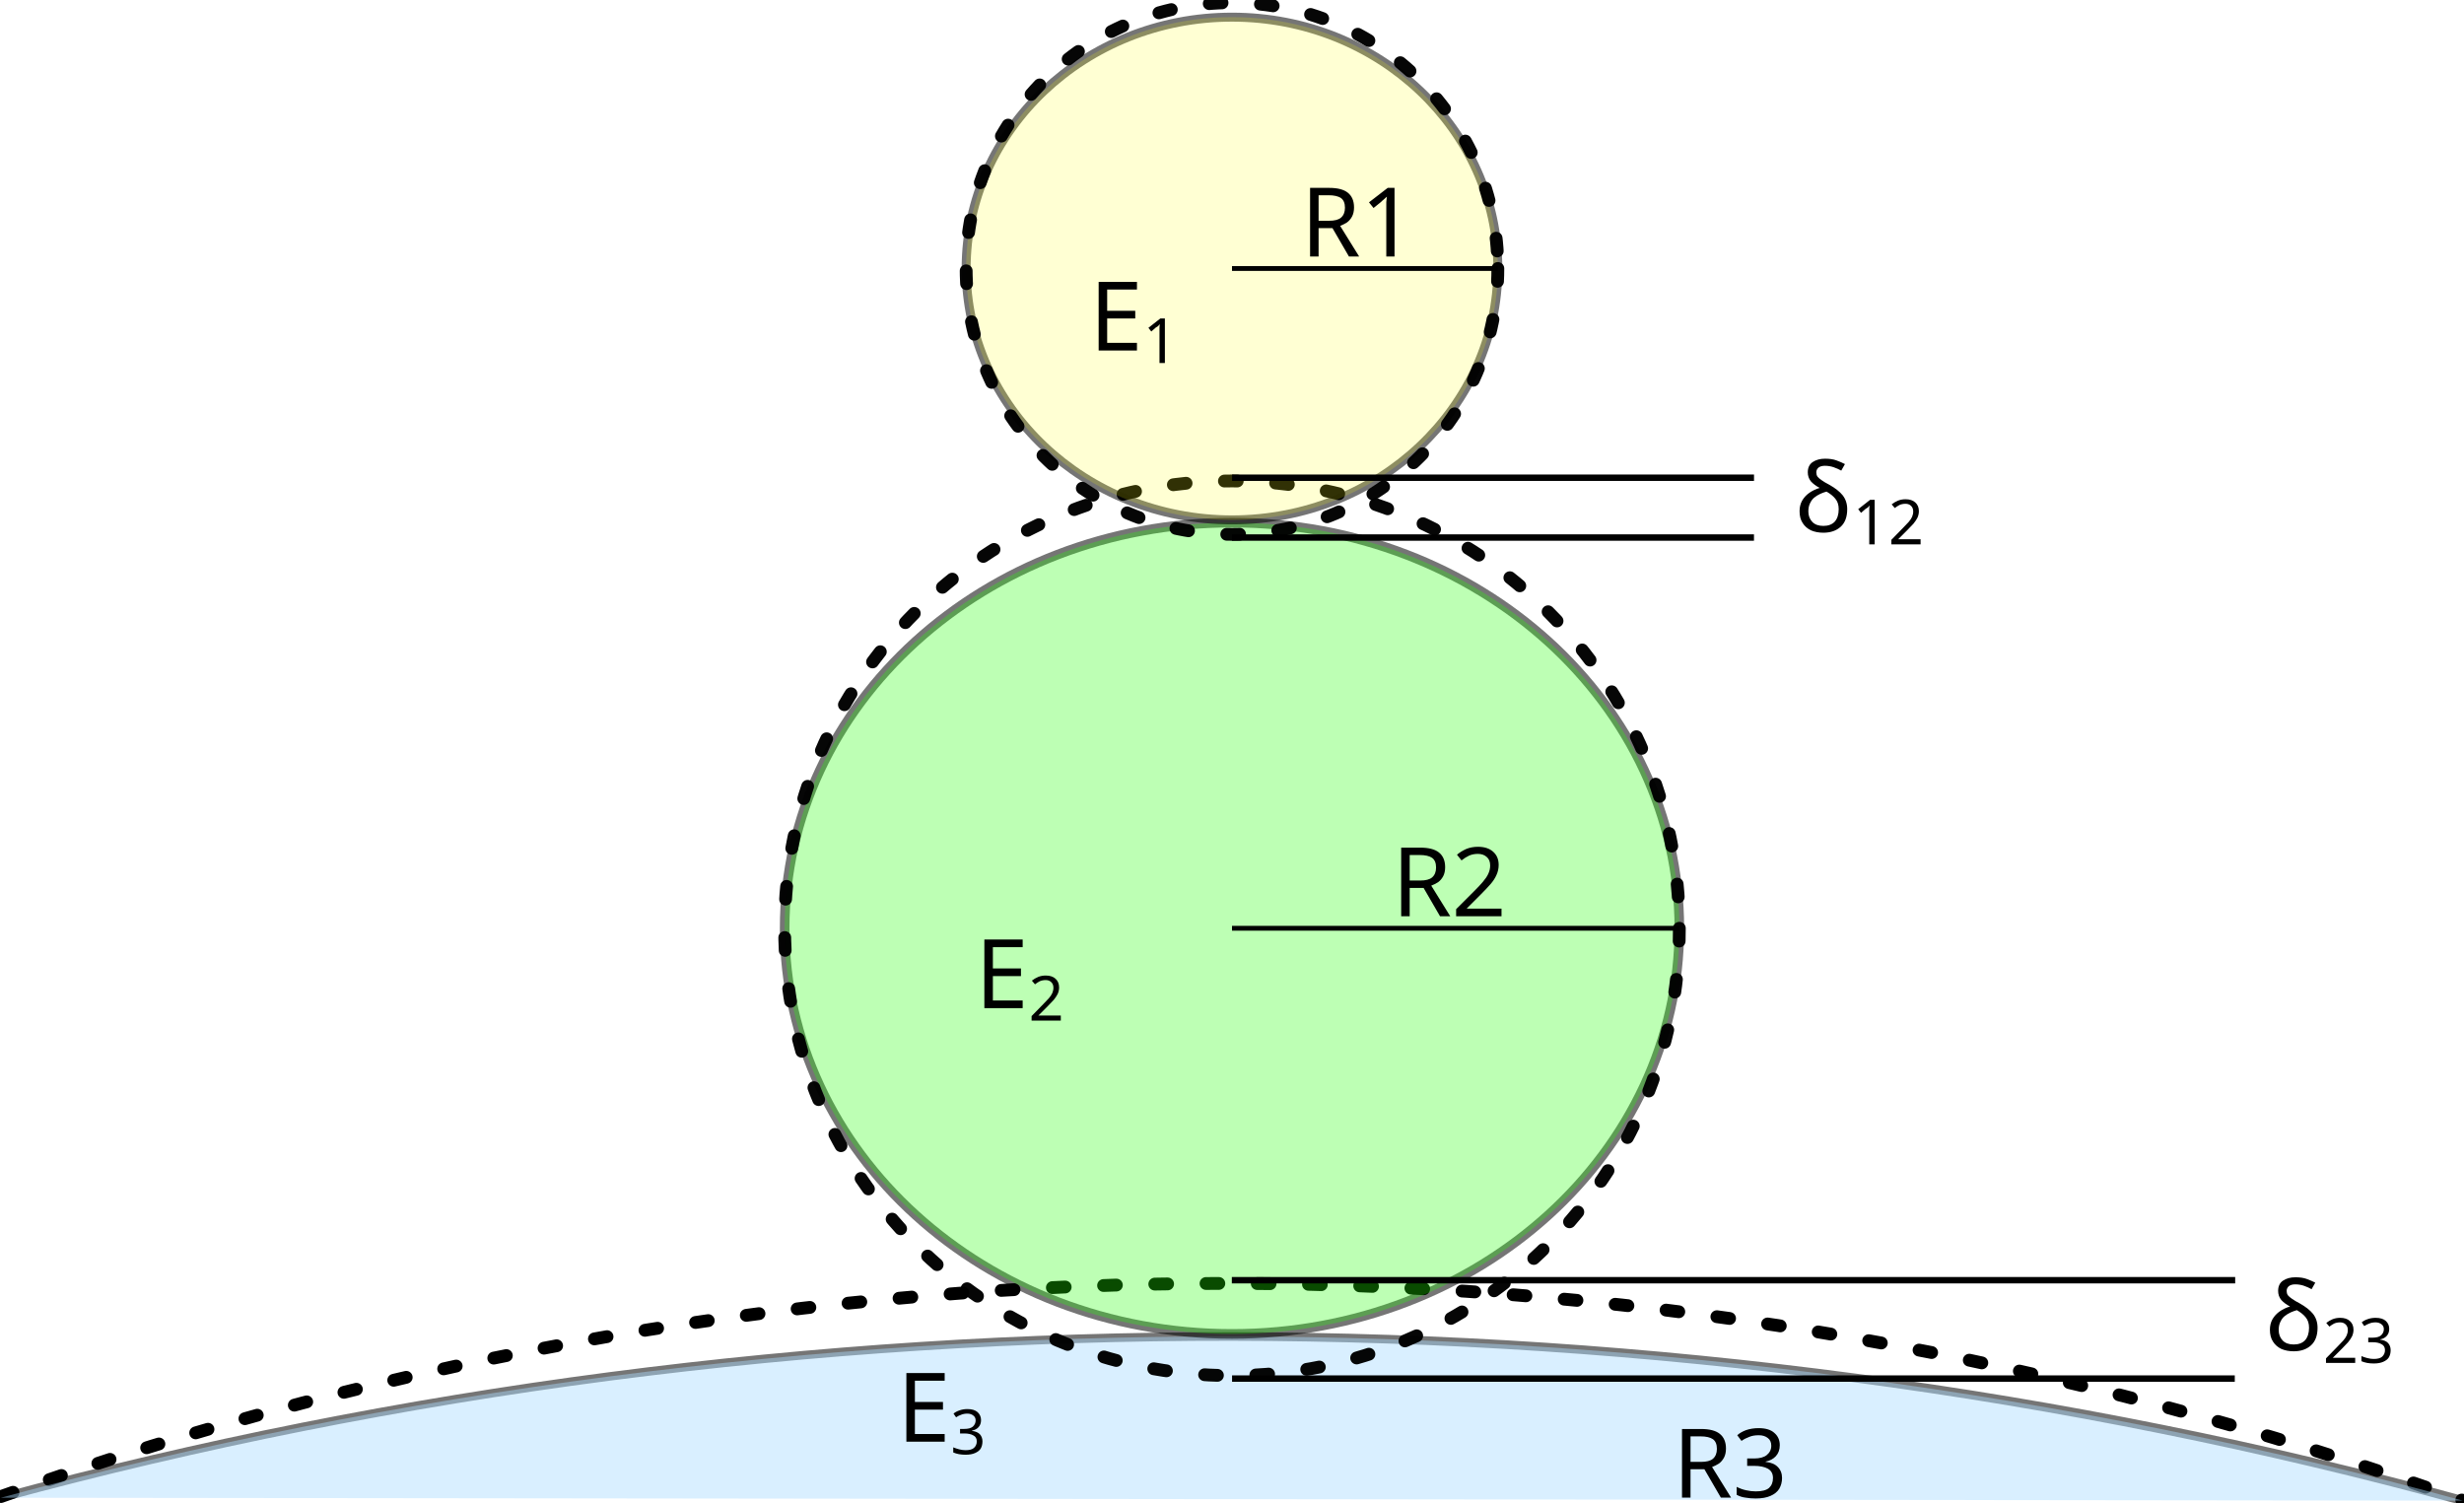
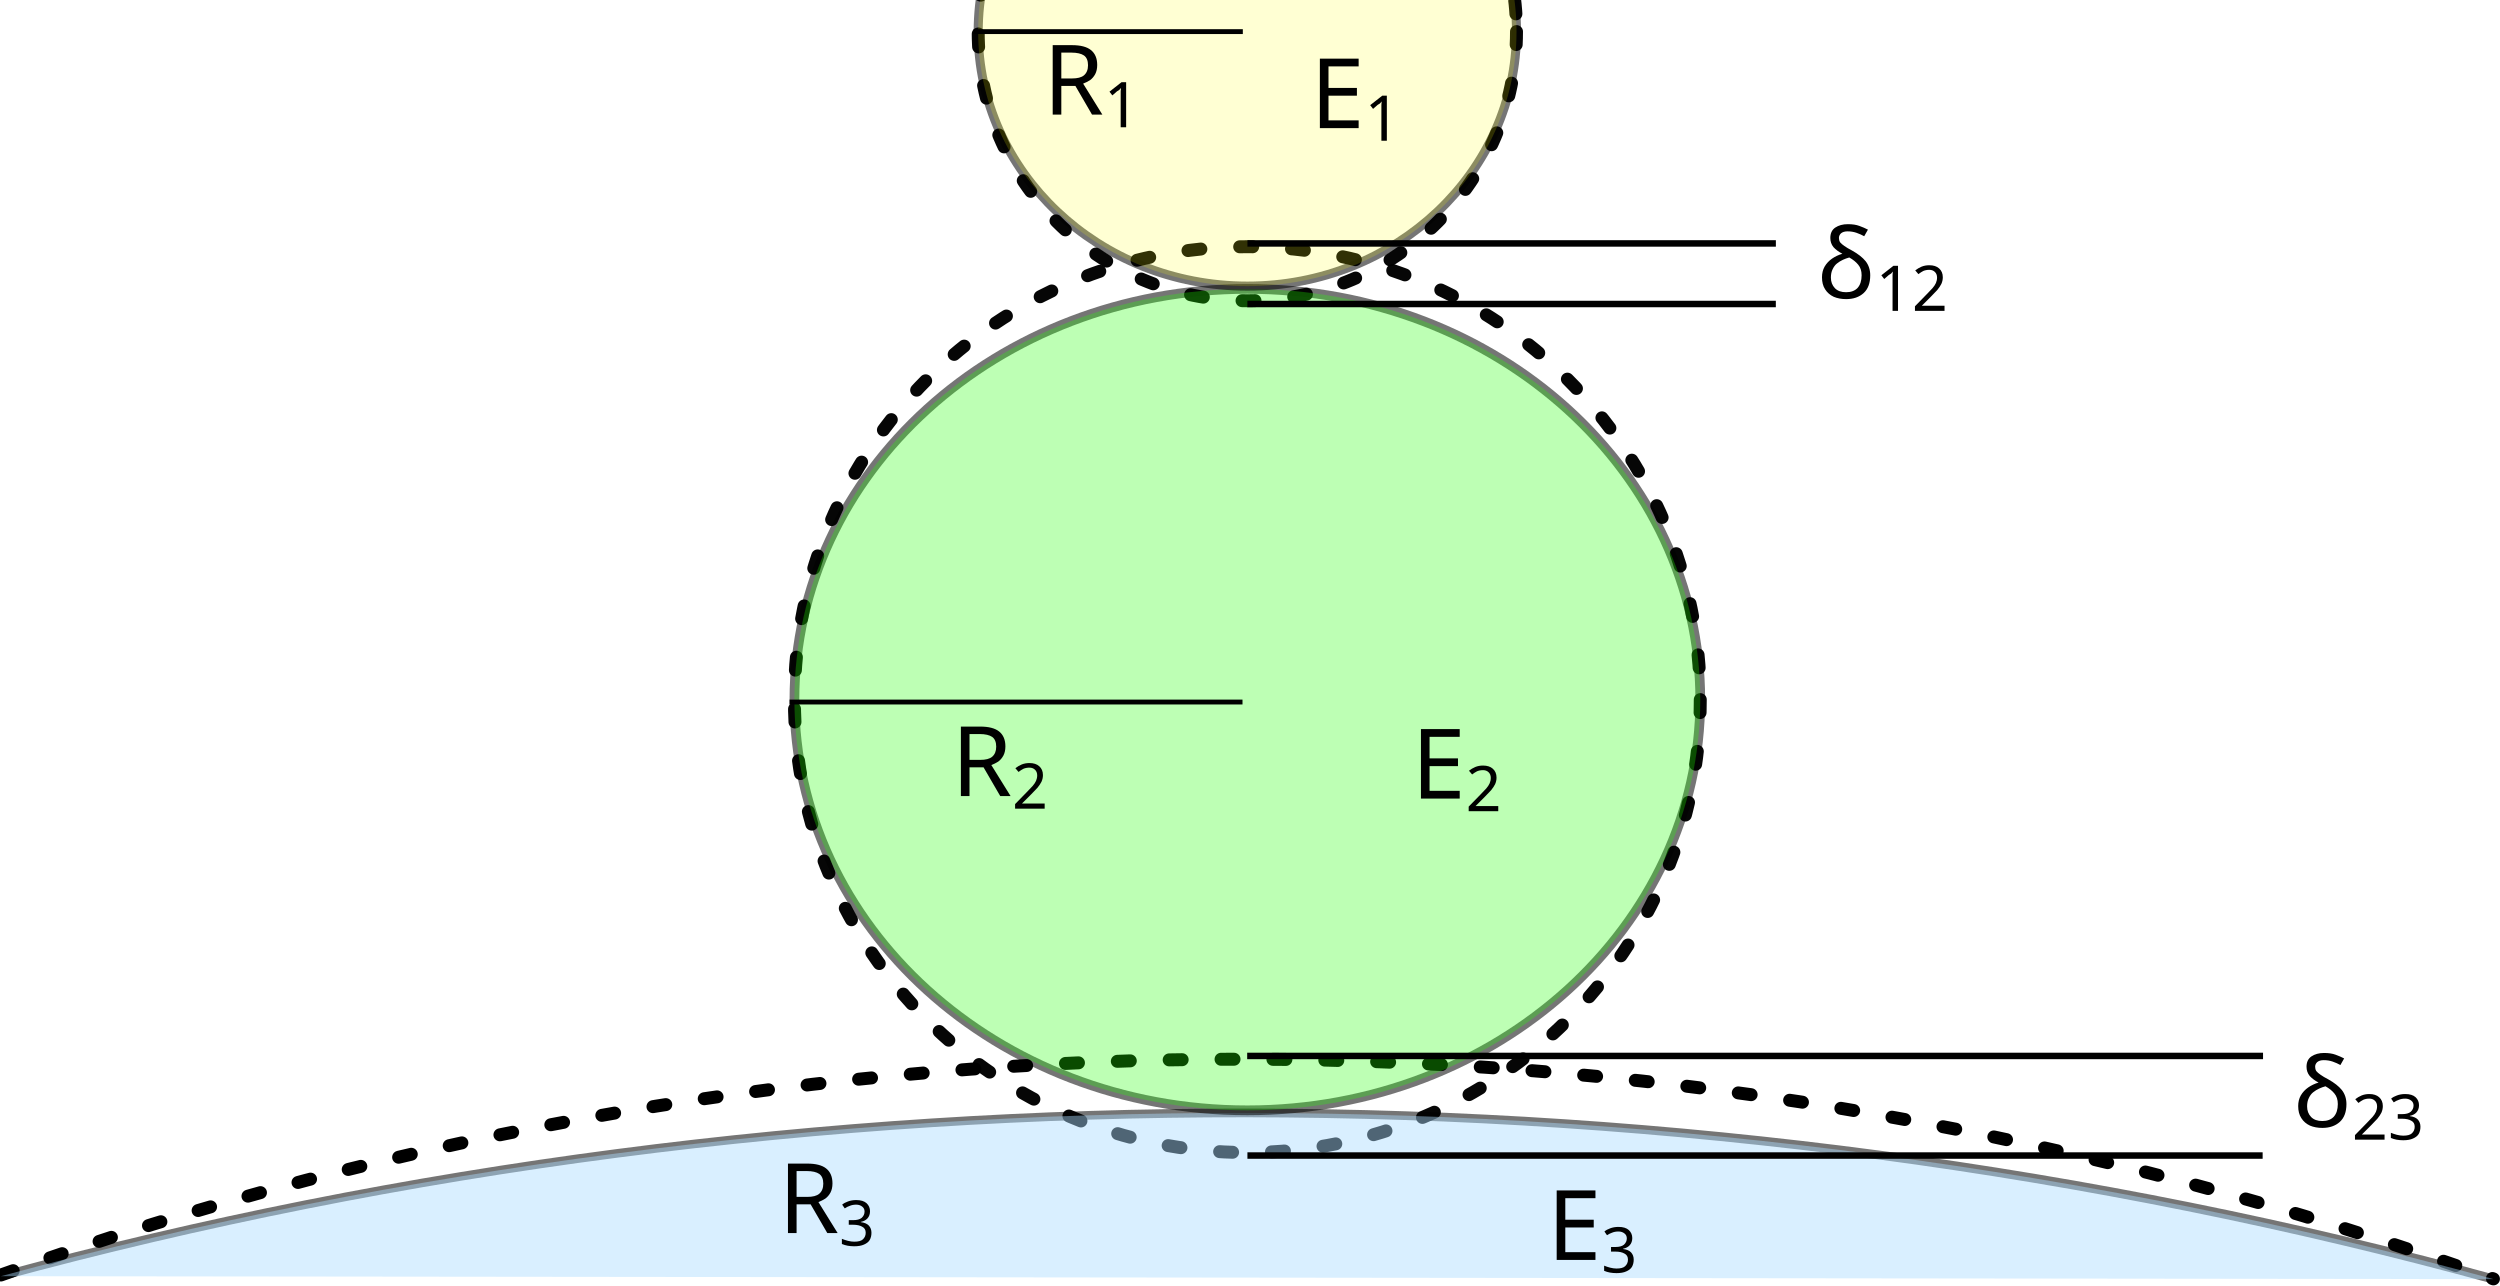
- <svg xmlns="http://www.w3.org/2000/svg" width="135.757mm" height="82.809mm" viewBox="0 0 135.757 82.809" version="1.1" id="svg8">
+ <svg xmlns="http://www.w3.org/2000/svg" width="136.045mm" height="69.948mm" viewBox="0 0 136.045 69.948" version="1.1" id="svg8">
  <defs id="defs2">
-     <marker orient="auto" refY="0.0" refX="0.0" id="marker1325" style="overflow:visible">
-       <path id="path1323" d="M 0.0,0.0 L 5.0,-5.0 L -12.5,0.0 L 5.0,5.0 L 0.0,0.0 z " style="fill-rule:evenodd;stroke:#000000;stroke-width:1pt;stroke-opacity:0.423;fill:#000000;fill-opacity:0.423" transform="scale(0.8) translate(12.5,0)" />
+     <marker orient="auto" refY="0" refX="0" id="marker1325" style="overflow:visible">
+       <path id="path1323" d="M 0,0 5,-5 -12.5,0 5,5 Z" style="fill:#000000;fill-opacity:0.423;fill-rule:evenodd;stroke:#000000;stroke-width:1pt;stroke-opacity:0.423" transform="matrix(0.8,0,0,0.8,10,0)" />
    </marker>
-     <marker orient="auto" refY="0.0" refX="0.0" id="marker1297" style="overflow:visible">
-       <path id="path1295" d="M 0.0,0.0 L 5.0,-5.0 L -12.5,0.0 L 5.0,5.0 L 0.0,0.0 z " style="fill-rule:evenodd;stroke:#000000;stroke-width:1pt;stroke-opacity:0.423;fill:#000000;fill-opacity:0.423" transform="scale(0.8) translate(12.5,0)" />
+     <marker orient="auto" refY="0" refX="0" id="marker1297" style="overflow:visible">
+       <path id="path1295" d="M 0,0 5,-5 -12.5,0 5,5 Z" style="fill:#000000;fill-opacity:0.423;fill-rule:evenodd;stroke:#000000;stroke-width:1pt;stroke-opacity:0.423" transform="matrix(0.8,0,0,0.8,10,0)" />
    </marker>
-     <marker orient="auto" refY="0.0" refX="0.0" id="marker1275" style="overflow:visible">
-       <path id="path1273" d="M 0.0,0.0 L 5.0,-5.0 L -12.5,0.0 L 5.0,5.0 L 0.0,0.0 z " style="fill-rule:evenodd;stroke:#000000;stroke-width:1pt;stroke-opacity:0.423;fill:#000000;fill-opacity:0.423" transform="scale(0.8) translate(12.5,0)" />
+     <marker orient="auto" refY="0" refX="0" id="marker1275" style="overflow:visible">
+       <path id="path1273" d="M 0,0 5,-5 -12.5,0 5,5 Z" style="fill:#000000;fill-opacity:0.423;fill-rule:evenodd;stroke:#000000;stroke-width:1pt;stroke-opacity:0.423" transform="matrix(0.8,0,0,0.8,10,0)" />
    </marker>
-     <marker orient="auto" refY="0.0" refX="0.0" id="Arrow1Lstart" style="overflow:visible">
-       <path id="path997" d="M 0.0,0.0 L 5.0,-5.0 L -12.5,0.0 L 5.0,5.0 L 0.0,0.0 z " style="fill-rule:evenodd;stroke:#000000;stroke-width:1pt;stroke-opacity:0.423;fill:#000000;fill-opacity:0.423" transform="scale(0.8) translate(12.5,0)" />
+     <marker orient="auto" refY="0" refX="0" id="Arrow1Lstart" style="overflow:visible">
+       <path id="path997" d="M 0,0 5,-5 -12.5,0 5,5 Z" style="fill:#000000;fill-opacity:0.423;fill-rule:evenodd;stroke:#000000;stroke-width:1pt;stroke-opacity:0.423" transform="matrix(0.8,0,0,0.8,10,0)" />
    </marker>
  </defs>
-   <g id="layer1" transform="translate(-18.88984,-51.98861)">
+   <g id="layer1" transform="translate(-18.88984,-65.06263)">
+     <circle style="opacity:1;fill:none;fill-opacity:0.294;fill-rule:nonzero;stroke:#000000;stroke-width:0.706;stroke-linecap:round;stroke-linejoin:bevel;stroke-miterlimit:10;stroke-dasharray:0.706, 2.117;stroke-dashoffset:0;stroke-opacity:0.975;paint-order:markers stroke fill" id="path815-6" cx="86.768" cy="103.134" r="24.647" />
+     <circle style="opacity:1;fill:none;fill-opacity:0.175;fill-rule:nonzero;stroke:#000000;stroke-width:0.706;stroke-linecap:round;stroke-linejoin:bevel;stroke-miterlimit:10;stroke-dasharray:0.706, 2.118;stroke-dashoffset:0;stroke-opacity:0.975;paint-order:markers stroke fill" id="path815-3-7" cx="86.768" cy="66.782" r="14.647" />
    <path style="opacity:1;fill:none;fill-opacity:0.448;fill-rule:nonzero;stroke:#000000;stroke-width:0.706;stroke-linecap:round;stroke-linejoin:bevel;stroke-miterlimit:10;stroke-dasharray:0.706, 2.117;stroke-dashoffset:0;stroke-opacity:1;paint-order:markers stroke fill" id="path832-5" d="M -86.979,-104.25 A 200.003,200.008 0 0 1 -202.343,-32.91" transform="matrix(-0.8496889,-0.5272843,0.5272408,-0.8497159,0,0)" />
    <path style="opacity:1;fill:#aadcff;fill-opacity:0.448;fill-rule:nonzero;stroke:#000000;stroke-width:0.537;stroke-linecap:butt;stroke-linejoin:bevel;stroke-miterlimit:10;stroke-dasharray:none;stroke-dashoffset:0;stroke-opacity:0.541;paint-order:markers stroke fill" id="path832" d="m -103.104,-117.302 a 187.735,166.281 0 0 1 -108.288,59.31" transform="matrix(-0.9052161,-0.4249516,0.6341834,-0.7731826,0,0)" />
    <ellipse style="opacity:1;fill:#21ff00;fill-opacity:0.294;fill-rule:nonzero;stroke:#000000;stroke-width:0.529;stroke-linecap:butt;stroke-linejoin:bevel;stroke-miterlimit:10;stroke-dasharray:none;stroke-dashoffset:0;stroke-opacity:0.541;paint-order:markers stroke fill" id="path815" cx="86.768" cy="103.134" rx="24.647" ry="22.35" />
-     <circle style="opacity:1;fill:none;fill-opacity:0.294;fill-rule:nonzero;stroke:#000000;stroke-width:0.706;stroke-linecap:round;stroke-linejoin:bevel;stroke-miterlimit:10;stroke-dasharray:0.706, 2.117;stroke-dashoffset:0;stroke-opacity:0.975;paint-order:markers stroke fill" id="path815-6" cx="86.768" cy="103.134" r="24.647" />
    <ellipse style="opacity:1;fill:#ffff00;fill-opacity:0.175;fill-rule:nonzero;stroke:#000000;stroke-width:0.494;stroke-linecap:round;stroke-linejoin:bevel;stroke-miterlimit:10;stroke-dasharray:none;stroke-dashoffset:0;stroke-opacity:0.541;paint-order:markers stroke fill" id="path815-3" cx="86.768" cy="66.783" rx="14.647" ry="13.85" />
-     <circle style="opacity:1;fill:none;fill-opacity:0.175;fill-rule:nonzero;stroke:#000000;stroke-width:0.706;stroke-linecap:round;stroke-linejoin:bevel;stroke-miterlimit:10;stroke-dasharray:0.706, 2.118;stroke-dashoffset:0;stroke-opacity:0.975;paint-order:markers stroke fill" id="path815-3-7" cx="86.768" cy="66.782" r="14.647" />
-     <path style="fill:none;stroke:#000000;stroke-width:0.265px;stroke-linecap:butt;stroke-linejoin:miter;stroke-opacity:1" d="M 101.416,66.782 H 86.768" id="path893" />
-     <path style="fill:none;stroke:#000000;stroke-width:0.265px;stroke-linecap:butt;stroke-linejoin:miter;stroke-opacity:1" d="M 111.416,103.134 H 86.768" id="path895" />
-     <text xml:space="preserve" style="font-style:normal;font-variant:normal;font-weight:normal;font-stretch:normal;font-size:5.292px;line-height:1.25;font-family:sans-serif;-inkscape-font-specification:sans-serif;letter-spacing:0px;word-spacing:0px;fill:#000000;fill-opacity:1;stroke:none;stroke-width:0.265" x="90.555" y="66.121" id="text899">
-       <tspan id="tspan897" x="90.555" y="66.121" style="stroke-width:0.265">R1</tspan>
+     <path style="fill:none;stroke:#000000;stroke-width:0.265px;stroke-linecap:butt;stroke-linejoin:miter;stroke-opacity:1" d="M 86.522,66.783 H 71.874" id="path893" />
+     <path style="fill:none;stroke:#000000;stroke-width:0.265px;stroke-linecap:butt;stroke-linejoin:miter;stroke-opacity:1" d="M 86.504,103.266 H 61.857" id="path895" />
+     <text xml:space="preserve" style="font-style:normal;font-variant:normal;font-weight:normal;font-stretch:normal;font-size:5.292px;line-height:1.25;font-family:sans-serif;-inkscape-font-specification:sans-serif;letter-spacing:0px;word-spacing:0px;fill:#000000;fill-opacity:1;stroke:none;stroke-width:0.265" x="75.661" y="71.302" id="text899">
+       <tspan id="tspan897" x="75.661" y="71.302" style="stroke-width:0.265">R<tspan style="font-size:65%;baseline-shift:sub" id="tspan1547">1</tspan>
+       </tspan>
    </text>
-     <text xml:space="preserve" style="font-style:normal;font-variant:normal;font-weight:normal;font-stretch:normal;font-size:5.292px;line-height:1.25;font-family:sans-serif;-inkscape-font-specification:sans-serif;letter-spacing:0px;word-spacing:0px;fill:#000000;fill-opacity:1;stroke:none;stroke-width:0.265" x="95.576" y="102.472" id="text903">
-       <tspan id="tspan901" x="95.576" y="102.472" style="stroke-width:0.265">R2</tspan>
+     <text xml:space="preserve" style="font-style:normal;font-variant:normal;font-weight:normal;font-stretch:normal;font-size:5.292px;line-height:1.25;font-family:sans-serif;-inkscape-font-specification:sans-serif;letter-spacing:0px;word-spacing:0px;fill:#000000;fill-opacity:1;stroke:none;stroke-width:0.265" x="70.664" y="108.384" id="text903">
+       <tspan id="tspan901" x="70.664" y="108.384" style="stroke-width:0.265">R<tspan style="font-size:65%;baseline-shift:sub" id="tspan1549">2</tspan>
+       </tspan>
    </text>
-     <text xml:space="preserve" style="font-style:normal;font-variant:normal;font-weight:normal;font-stretch:normal;font-size:5.292px;line-height:1.25;font-family:sans-serif;-inkscape-font-specification:sans-serif;letter-spacing:0px;word-spacing:0px;fill:#000000;fill-opacity:1;stroke:none;stroke-width:0.265" x="111.046" y="134.504" id="text903-3">
-       <tspan id="tspan901-5" x="111.046" y="134.504" style="stroke-width:0.265">R3</tspan>
+     <text xml:space="preserve" style="font-style:normal;font-variant:normal;font-weight:normal;font-stretch:normal;font-size:5.292px;line-height:1.25;font-family:sans-serif;-inkscape-font-specification:sans-serif;letter-spacing:0px;word-spacing:0px;fill:#000000;fill-opacity:1;stroke:none;stroke-width:0.265" x="61.255" y="132.164" id="text903-3">
+       <tspan id="tspan901-5" x="61.255" y="132.164" style="stroke-width:0.265">R<tspan style="font-size:65%;baseline-shift:sub" id="tspan1551">3</tspan>
+       </tspan>
    </text>
    <path style="fill:none;stroke:#000000;stroke-width:0.353;stroke-linecap:butt;stroke-linejoin:miter;stroke-miterlimit:4;stroke-dasharray:none;stroke-opacity:1" d="M 86.772,78.31 H 115.529" id="path923" />
    <path style="fill:none;stroke:#000000;stroke-width:0.353;stroke-linecap:butt;stroke-linejoin:miter;stroke-miterlimit:4;stroke-dasharray:none;stroke-opacity:1" d="M 86.769,81.606 H 115.527" id="path925" />
    <text xml:space="preserve" style="font-style:normal;font-variant:normal;font-weight:normal;font-stretch:normal;font-size:5.292px;line-height:1.25;font-family:sans-serif;-inkscape-font-specification:sans-serif;letter-spacing:0px;word-spacing:0px;fill:#000000;fill-opacity:1;stroke:none;stroke-width:0.265" x="117.759" y="81.293" id="text929">
      <tspan id="tspan927" x="117.759" y="81.293" style="stroke-width:0.265">δ<tspan style="font-size:65%;baseline-shift:sub" id="tspan931">12</tspan>
      </tspan>
    </text>
    <path style="fill:none;stroke:#000000;stroke-width:0.353;stroke-linecap:butt;stroke-linejoin:miter;stroke-miterlimit:4;stroke-dasharray:none;stroke-opacity:1" d="M 86.772,127.945 H 142.018" id="path933" />
    <path style="fill:none;stroke:#000000;stroke-width:0.353;stroke-linecap:butt;stroke-linejoin:miter;stroke-miterlimit:4;stroke-dasharray:none;stroke-opacity:1" d="M 86.759,122.525 H 142.04" id="path935" />
    <text xml:space="preserve" style="font-style:normal;font-variant:normal;font-weight:normal;font-stretch:normal;font-size:5.292px;line-height:1.25;font-family:sans-serif;-inkscape-font-specification:sans-serif;letter-spacing:0px;word-spacing:0px;fill:#000000;fill-opacity:1;stroke:none;stroke-width:0.265" x="143.673" y="126.396" id="text929-6">
      <tspan id="tspan927-2" x="143.673" y="126.396" style="stroke-width:0.265">δ<tspan style="font-size:65%;baseline-shift:sub" id="tspan958">23</tspan>
      </tspan>
    </text>
-     <text xml:space="preserve" style="font-style:normal;font-variant:normal;font-weight:normal;font-stretch:normal;font-size:5.292px;line-height:1.25;font-family:sans-serif;-inkscape-font-specification:sans-serif;letter-spacing:0px;word-spacing:0px;fill:#000000;fill-opacity:1;stroke:none;stroke-width:0.265" x="78.908" y="71.302" id="text962">
-       <tspan id="tspan960" x="78.908" y="71.302" style="stroke-width:0.265">E<tspan style="font-size:65%;baseline-shift:sub" id="tspan964">1</tspan>
+     <text xml:space="preserve" style="font-style:normal;font-variant:normal;font-weight:normal;font-stretch:normal;font-size:5.292px;line-height:1.25;font-family:sans-serif;-inkscape-font-specification:sans-serif;letter-spacing:0px;word-spacing:0px;fill:#000000;fill-opacity:1;stroke:none;stroke-width:0.265" x="90.2" y="72.037" id="text962">
+       <tspan id="tspan960" x="90.2" y="72.037" style="stroke-width:0.265">E<tspan style="font-size:65%;baseline-shift:sub" id="tspan964">1</tspan>
      </tspan>
    </text>
-     <text xml:space="preserve" style="font-style:normal;font-variant:normal;font-weight:normal;font-stretch:normal;font-size:5.292px;line-height:1.25;font-family:sans-serif;-inkscape-font-specification:sans-serif;letter-spacing:0px;word-spacing:0px;fill:#000000;fill-opacity:1;stroke:none;stroke-width:0.265" x="72.611" y="107.536" id="text968">
-       <tspan id="tspan966" x="72.611" y="107.536" style="stroke-width:0.265">E<tspan style="font-size:65%;baseline-shift:sub" id="tspan970">2</tspan>
+     <text xml:space="preserve" style="font-style:normal;font-variant:normal;font-weight:normal;font-stretch:normal;font-size:5.292px;line-height:1.25;font-family:sans-serif;-inkscape-font-specification:sans-serif;letter-spacing:0px;word-spacing:0px;fill:#000000;fill-opacity:1;stroke:none;stroke-width:0.265" x="95.698" y="108.52" id="text968">
+       <tspan id="tspan966" x="95.698" y="108.52" style="stroke-width:0.265">E<tspan style="font-size:65%;baseline-shift:sub" id="tspan970">2</tspan>
      </tspan>
    </text>
-     <text xml:space="preserve" style="font-style:normal;font-variant:normal;font-weight:normal;font-stretch:normal;font-size:5.292px;line-height:1.25;font-family:sans-serif;-inkscape-font-specification:sans-serif;letter-spacing:0px;word-spacing:0px;fill:#000000;fill-opacity:1;stroke:none;stroke-width:0.265" x="68.312" y="131.423" id="text974">
-       <tspan id="tspan972" x="68.312" y="131.423" style="stroke-width:0.265">E<tspan style="font-size:65%;baseline-shift:sub" id="tspan976">3</tspan>
+     <text xml:space="preserve" style="font-style:normal;font-variant:normal;font-weight:normal;font-stretch:normal;font-size:5.292px;line-height:1.25;font-family:sans-serif;-inkscape-font-specification:sans-serif;letter-spacing:0px;word-spacing:0px;fill:#000000;fill-opacity:1;stroke:none;stroke-width:0.265" x="103.086" y="133.625" id="text974">
+       <tspan id="tspan972" x="103.086" y="133.625" style="stroke-width:0.265">E<tspan style="font-size:65%;baseline-shift:sub" id="tspan976">3</tspan>
      </tspan>
    </text>
  </g>
</svg>
